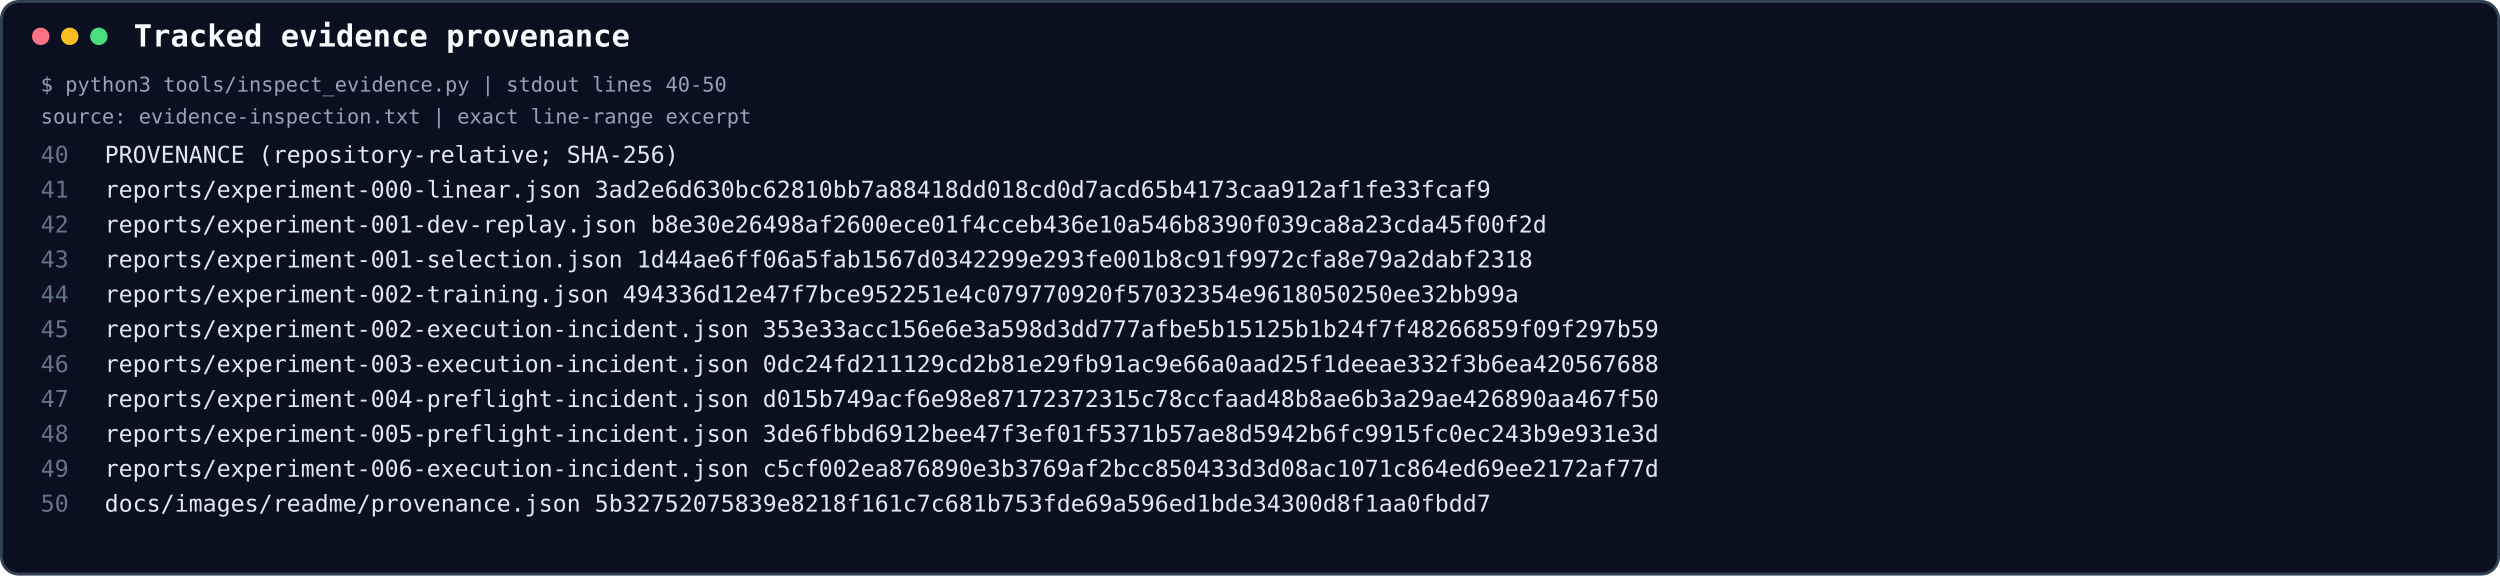
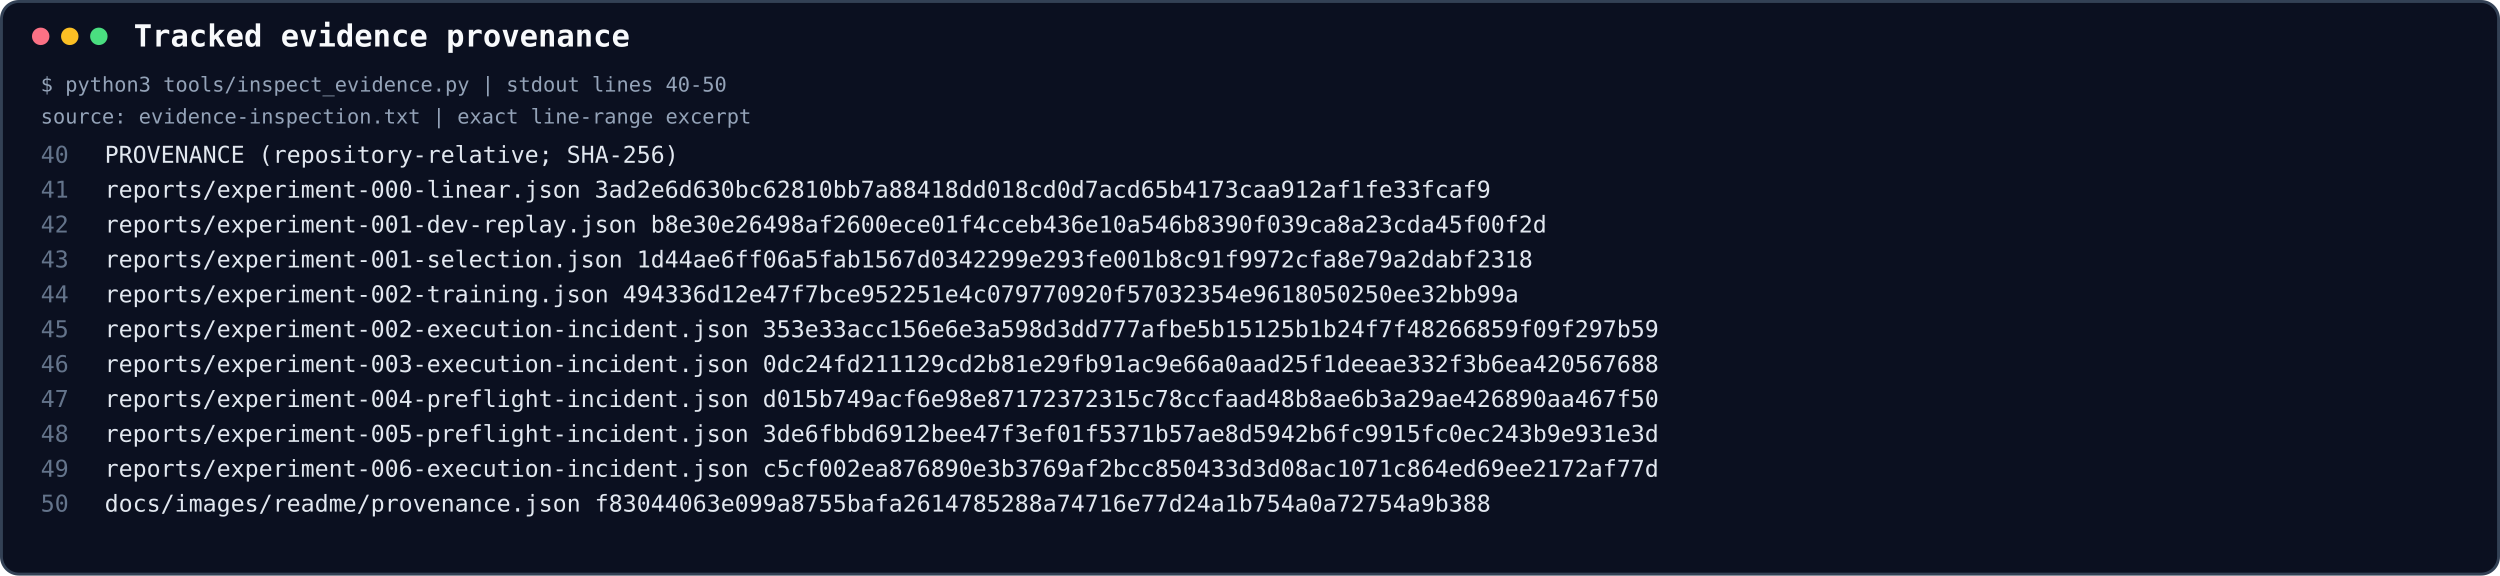
<svg xmlns="http://www.w3.org/2000/svg" width="1720" height="396" viewBox="0 0 1720 396" role="img" aria-labelledby="provenance-title provenance-description">
  <style>
    text { font-family: 'DejaVu Sans Mono', monospace; }
    .title { fill: #f8fafc; font-size: 21px; font-weight: 700; }
    .meta { fill: #94a3b8; font-size: 14px; }
    .terminal { fill: #e2e8f0; font-size: 16px; }
    .line-number { fill: #64748b; }
  </style>
  <rect x="1" y="1" width="1718" height="394" rx="12" fill="#0b1020" stroke="#334155" stroke-width="2" />
  <circle cx="28" cy="25" r="6" fill="#fb7185" />
  <circle cx="48" cy="25" r="6" fill="#fbbf24" />
  <circle cx="68" cy="25" r="6" fill="#4ade80" />
  <text x="92" y="32" class="title">Tracked evidence provenance</text>
  <text x="28" y="63" class="meta">$ python3 tools/inspect_evidence.py | stdout lines 40-50</text>
  <text x="28" y="85" class="meta">source: evidence-inspection.txt | exact line-range excerpt</text>
  <text x="28" y="112" class="terminal">
    <tspan class="line-number">40</tspan>
    <tspan x="72">PROVENANCE (repository-relative; SHA-256)</tspan>
  </text>
  <text x="28" y="136" class="terminal">
    <tspan class="line-number">41</tspan>
    <tspan x="72">  reports/experiment-000-linear.json  3ad2e6d630bc62810bb7a88418dd018cd0d7acd65b4173caa912af1fe33fcaf9</tspan>
  </text>
  <text x="28" y="160" class="terminal">
    <tspan class="line-number">42</tspan>
    <tspan x="72">  reports/experiment-001-dev-replay.json  b8e30e26498af2600ece01f4cceb436e10a546b8390f039ca8a23cda45f00f2d</tspan>
  </text>
  <text x="28" y="184" class="terminal">
    <tspan class="line-number">43</tspan>
    <tspan x="72">  reports/experiment-001-selection.json  1d44ae6ff06a5fab1567d0342299e293fe001b8c91f9972cfa8e79a2dabf2318</tspan>
  </text>
  <text x="28" y="208" class="terminal">
    <tspan class="line-number">44</tspan>
    <tspan x="72">  reports/experiment-002-training.json  494336d12e47f7bce952251e4c079770920f57032354e9618050250ee32bb99a</tspan>
  </text>
  <text x="28" y="232" class="terminal">
    <tspan class="line-number">45</tspan>
    <tspan x="72">  reports/experiment-002-execution-incident.json  353e33acc156e6e3a598d3dd777afbe5b15125b1b24f7f48266859f09f297b59</tspan>
  </text>
  <text x="28" y="256" class="terminal">
    <tspan class="line-number">46</tspan>
    <tspan x="72">  reports/experiment-003-execution-incident.json  0dc24fd211129cd2b81e29fb91ac9e66a0aad25f1deeae332f3b6ea420567688</tspan>
  </text>
  <text x="28" y="280" class="terminal">
    <tspan class="line-number">47</tspan>
    <tspan x="72">  reports/experiment-004-preflight-incident.json  d015b749acf6e98e87172372315c78ccfaad48b8ae6b3a29ae426890aa467f50</tspan>
  </text>
  <text x="28" y="304" class="terminal">
    <tspan class="line-number">48</tspan>
    <tspan x="72">  reports/experiment-005-preflight-incident.json  3de6fbbd6912bee47f3ef01f5371b57ae8d5942b6fc9915fc0ec243b9e931e3d</tspan>
  </text>
  <text x="28" y="328" class="terminal">
    <tspan class="line-number">49</tspan>
    <tspan x="72">  reports/experiment-006-execution-incident.json  c5cf002ea876890e3b3769af2bcc850433d3d08ac1071c864ed69ee2172af77d</tspan>
  </text>
  <text x="28" y="352" class="terminal">
    <tspan class="line-number">50</tspan>
-     <tspan x="72">  docs/images/readme/provenance.json  5b32752075839e8218f161c7c681b753fde69a596ed1bde34300d8f1aa0fbdd7</tspan>
+     <tspan x="72">  docs/images/readme/provenance.json  f83044063e099a8755bafa2614785288a74716e77d24a1b754a0a72754a9b388</tspan>
  </text>
</svg>
